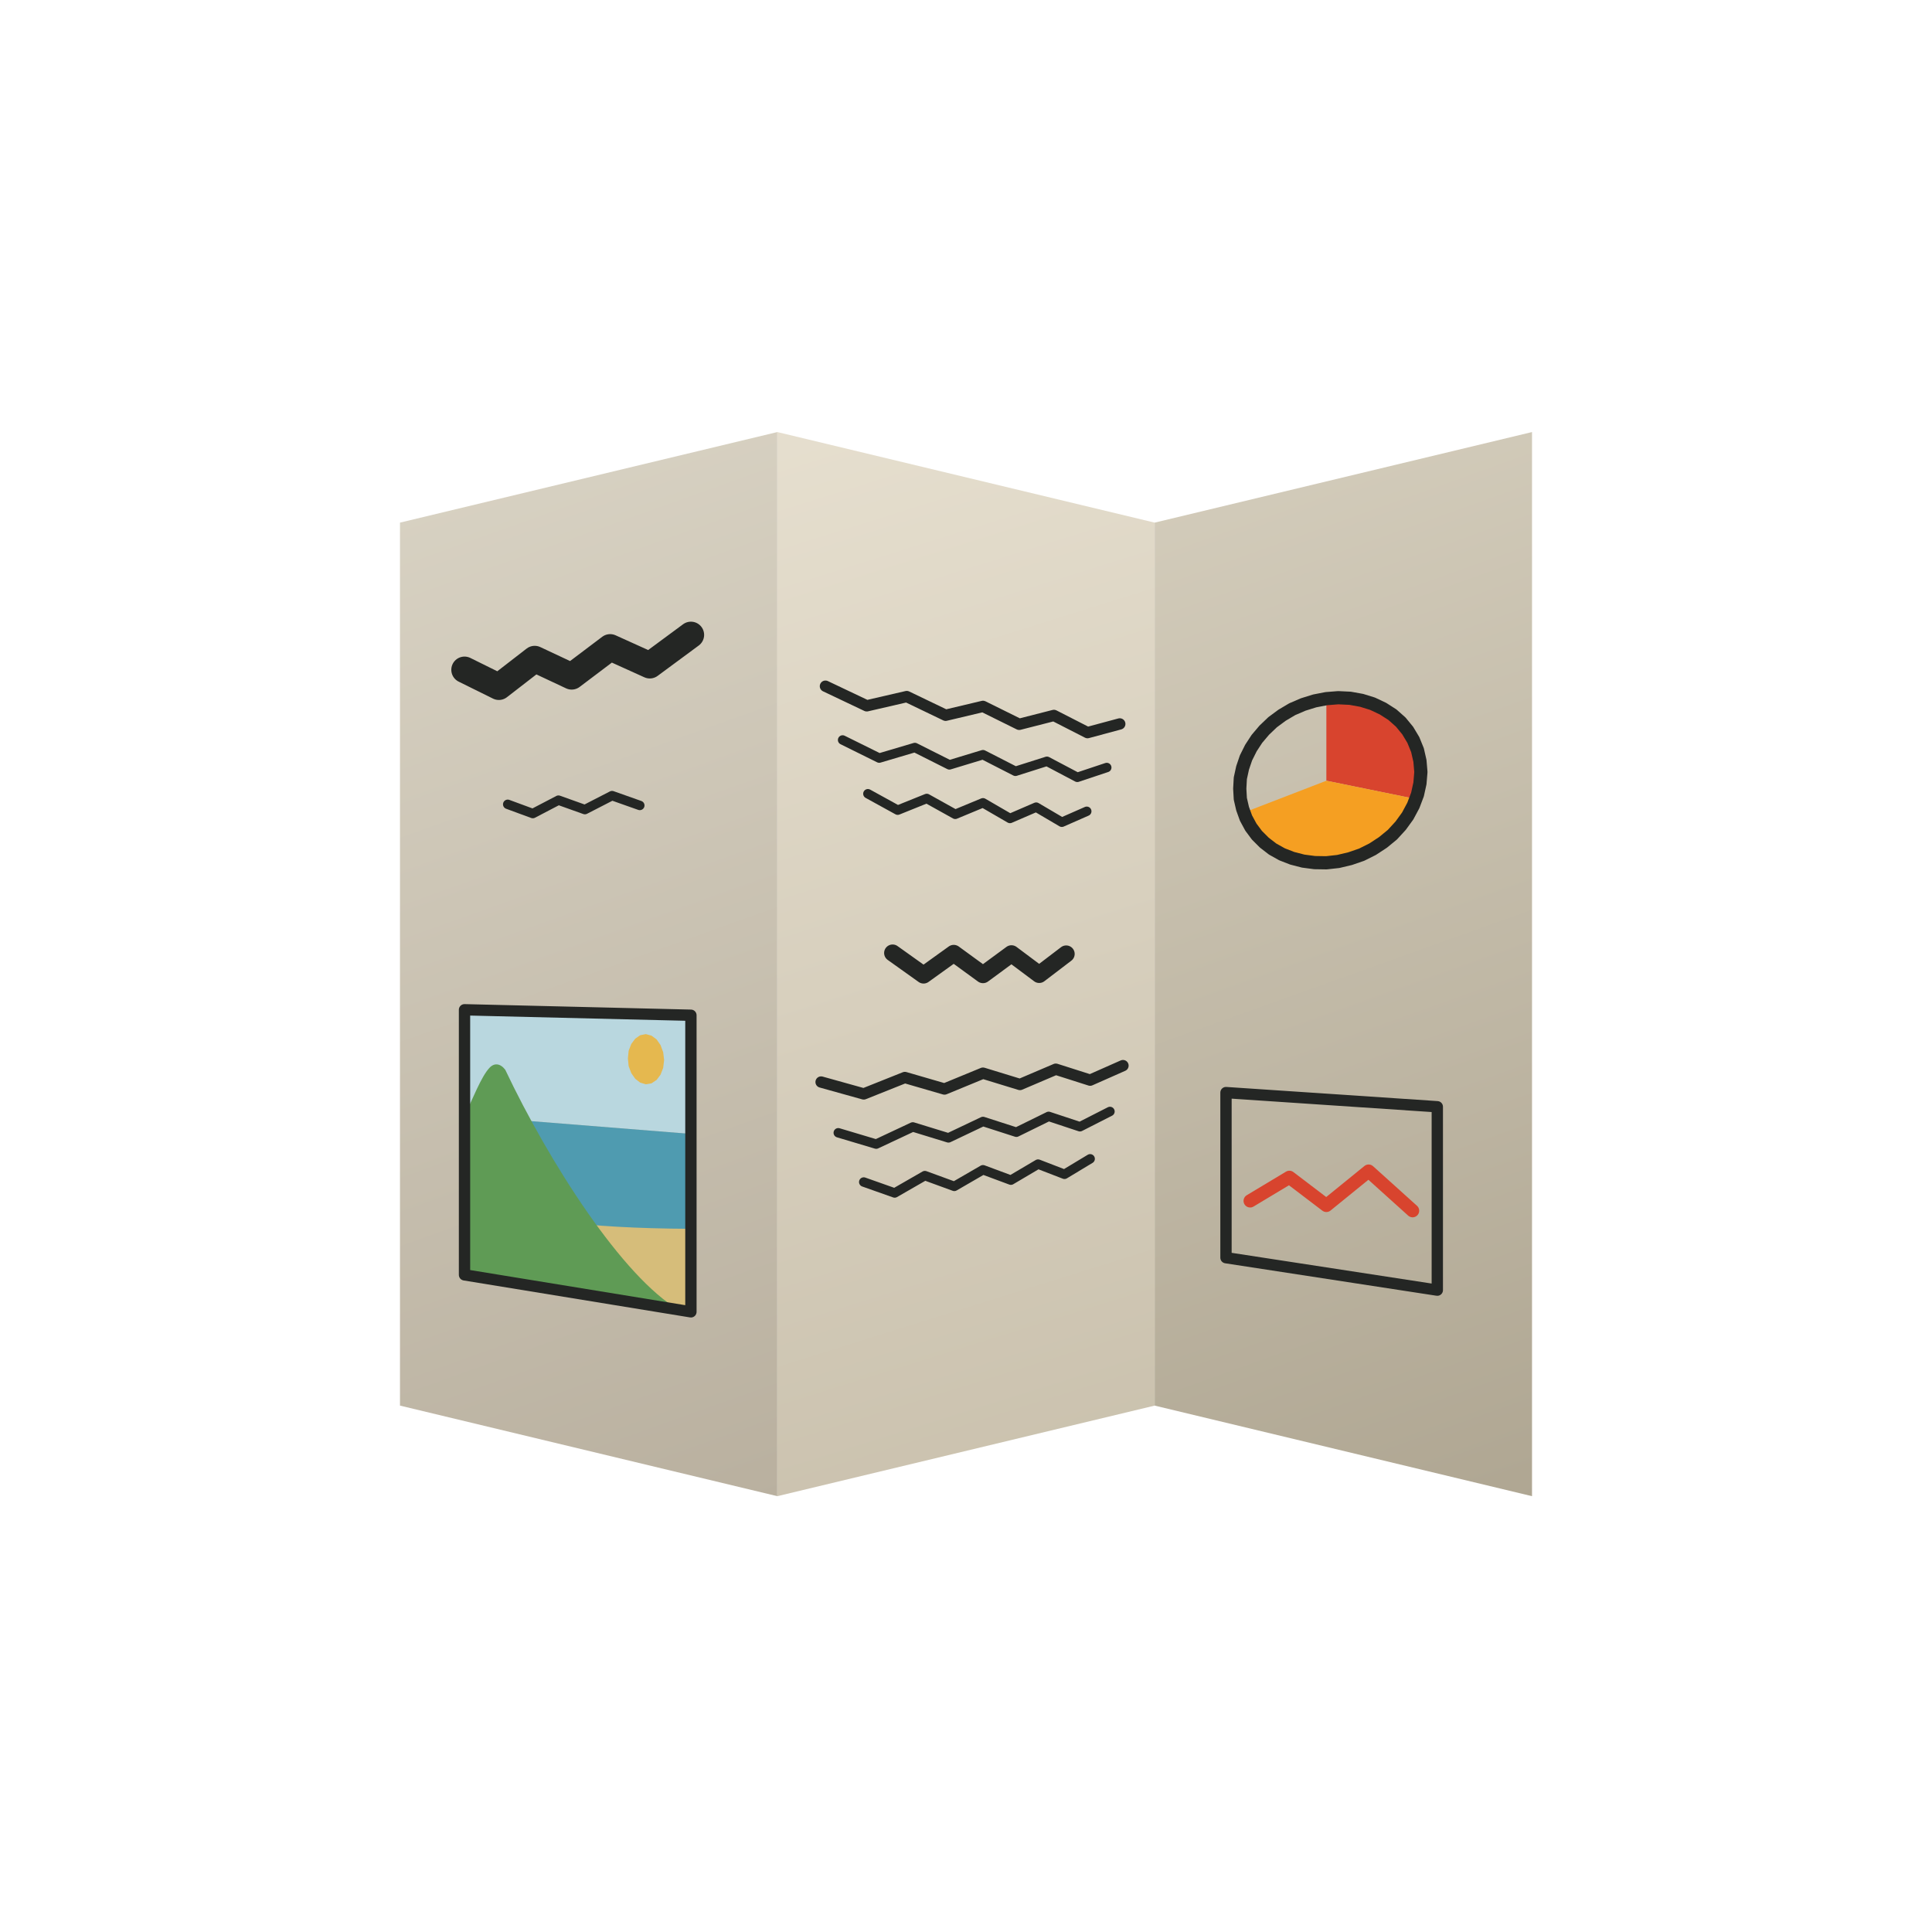
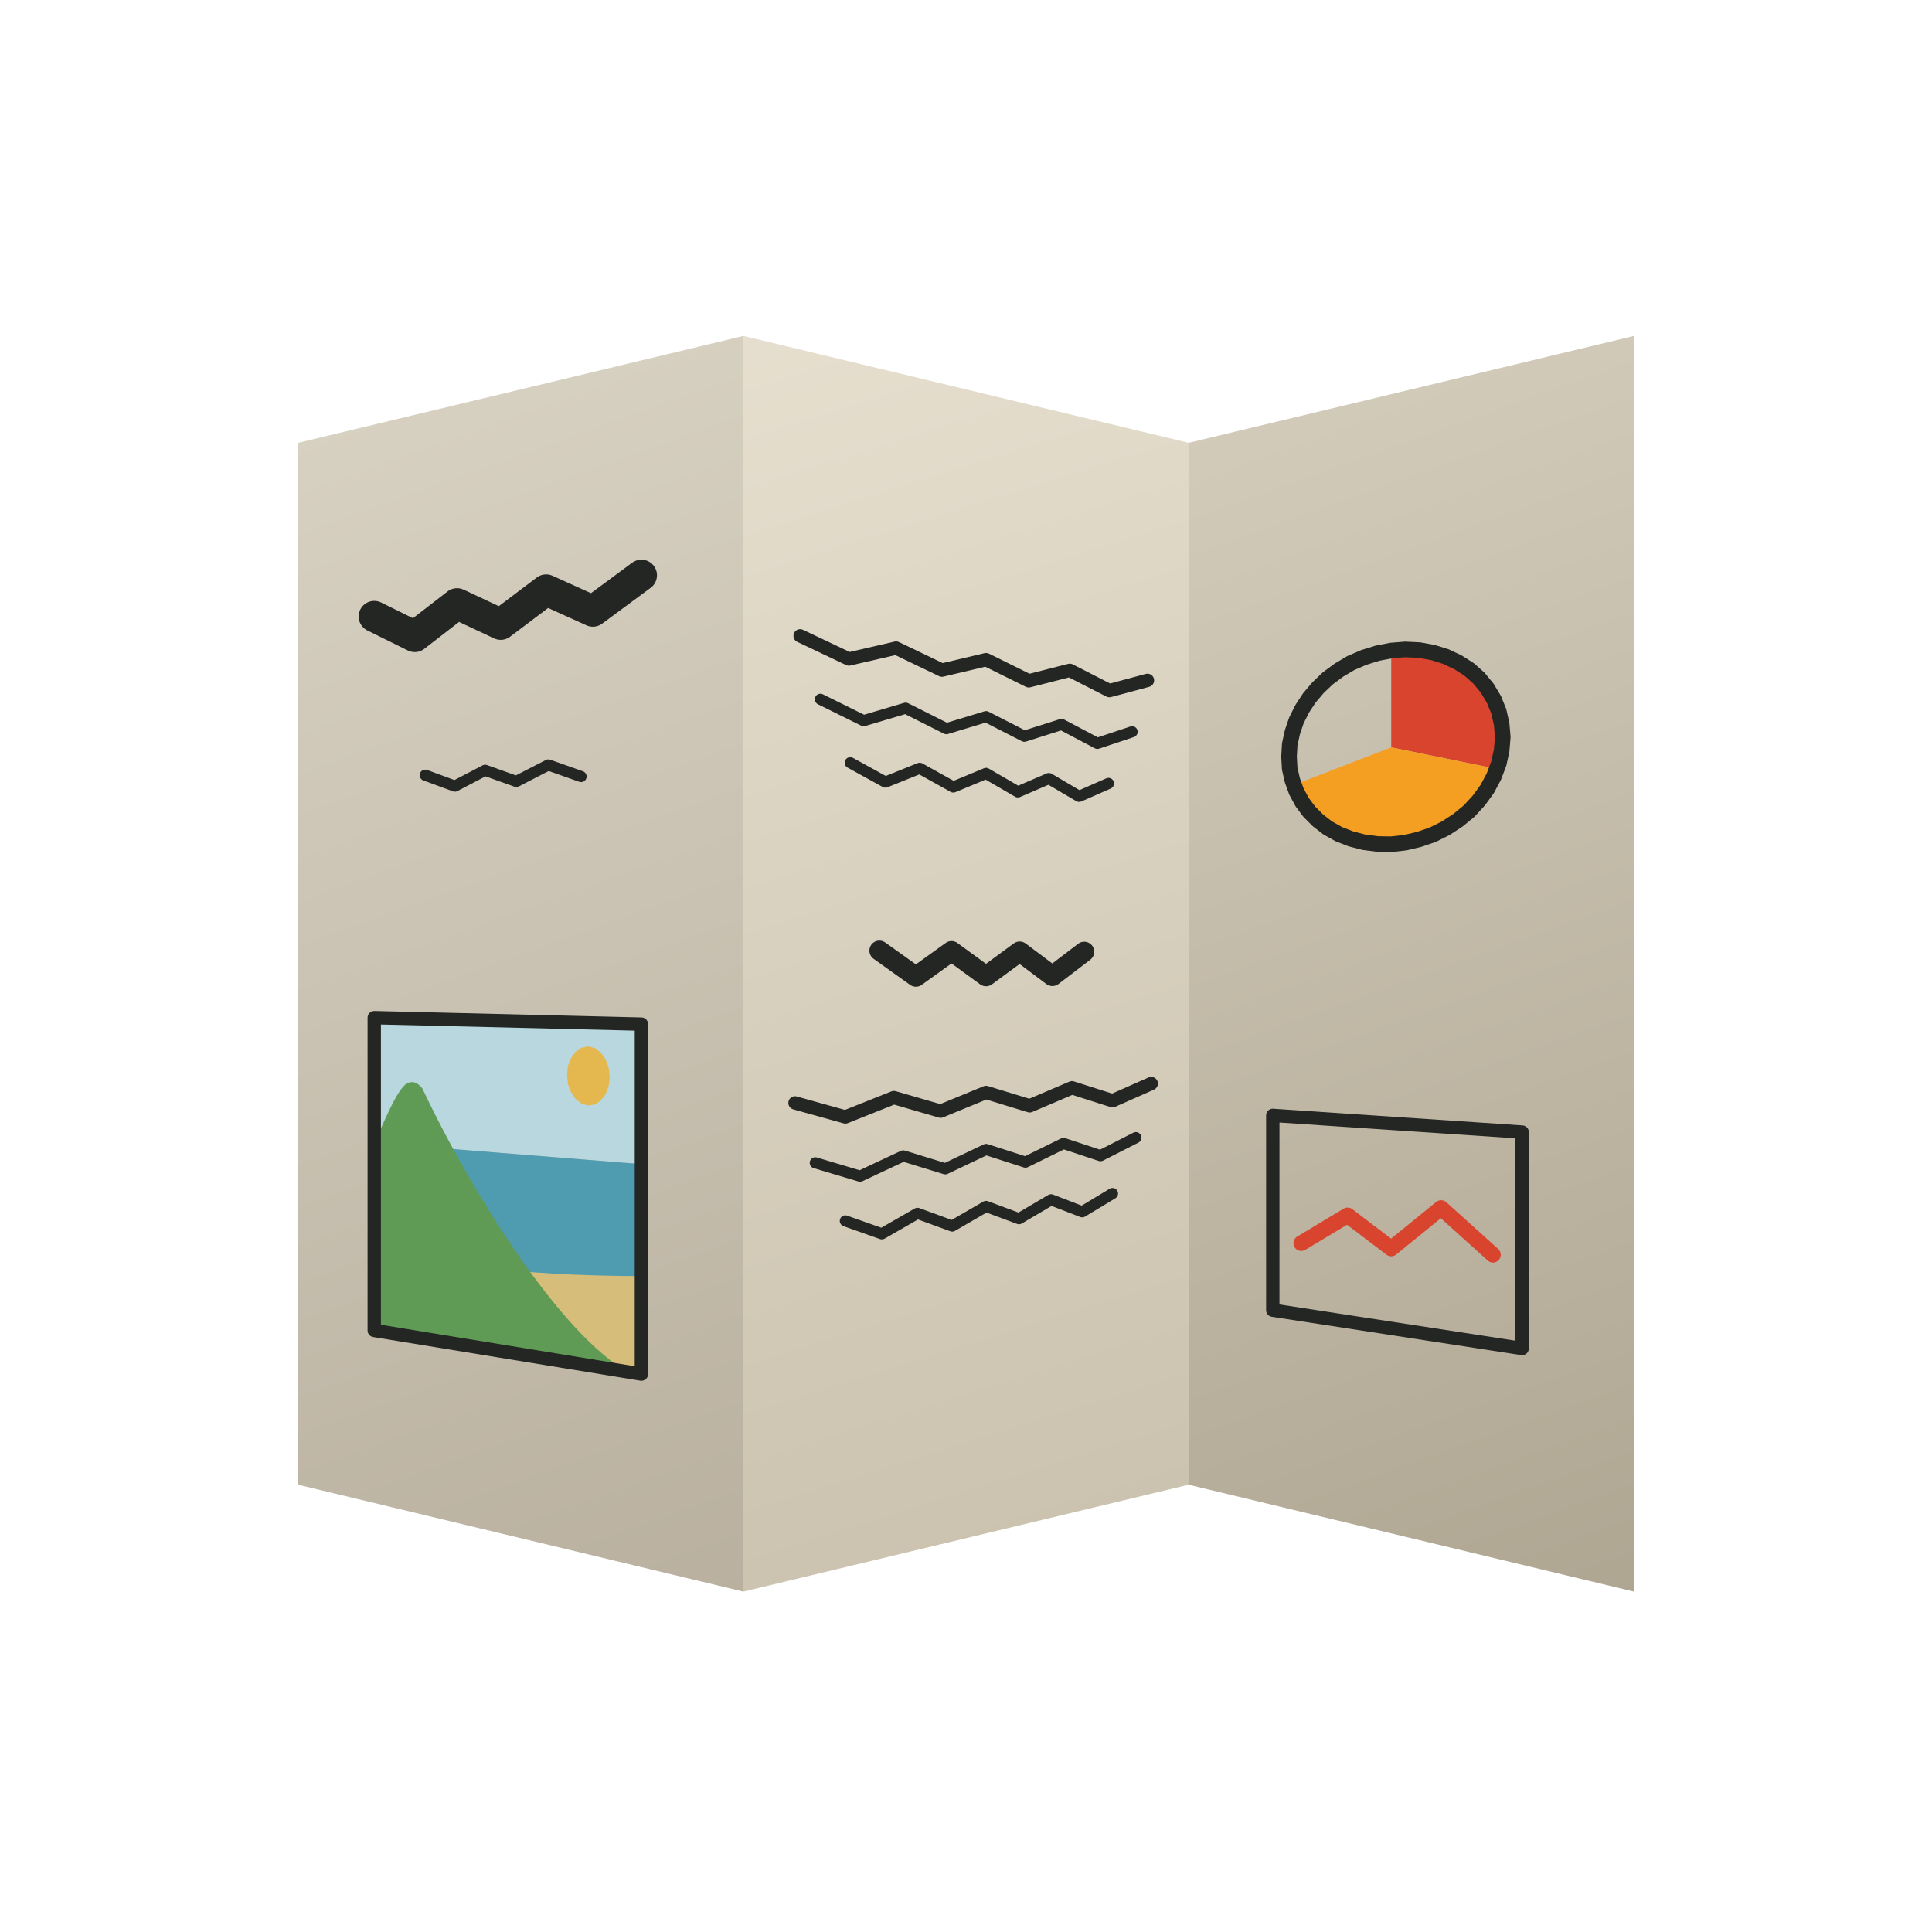
<svg xmlns="http://www.w3.org/2000/svg" viewBox="0 0 1024 1024" role="img" aria-labelledby="title desc">
  <defs>
    <linearGradient id="left-face" x1="212" y1="237" x2="412" y2="796" gradientUnits="userSpaceOnUse">
      <stop offset="0" stop-color="#d9d3c4" />
      <stop offset="1" stop-color="#b9b09f" />
    </linearGradient>
    <linearGradient id="center-face" x1="412" y1="199" x2="612" y2="837" gradientUnits="userSpaceOnUse">
      <stop offset="0" stop-color="#e7e0d0" />
      <stop offset="1" stop-color="#c7beaa" />
    </linearGradient>
    <linearGradient id="right-face" x1="612" y1="239" x2="812" y2="797" gradientUnits="userSpaceOnUse">
      <stop offset="0" stop-color="#d4cdbc" />
      <stop offset="1" stop-color="#afa692" />
    </linearGradient>
    <clipPath id="left-page-clip" clipPathUnits="userSpaceOnUse">
      <polygon points="212,277 412,229 412,793 212,745" />
    </clipPath>
    <clipPath id="center-page-clip" clipPathUnits="userSpaceOnUse">
      <polygon points="412,229 612,277 612,745 412,793" />
    </clipPath>
    <clipPath id="right-page-clip" clipPathUnits="userSpaceOnUse">
      <polygon points="612,277 812,229 812,793 612,745" />
    </clipPath>
    <clipPath id="left-picture-clip" clipPathUnits="userSpaceOnUse">
      <polygon points="246.2,535.2 366.2,538.1 366.2,695.3 246.2,675.7" />
    </clipPath>
  </defs>
-   <g>
+   <g transform="translate(512 512) scale(1.18) translate(-512 -512)">
    <polygon points="212,277 412,229 412,793 212,745" fill="url(#left-face)" />
    <polygon points="412,229 612,277 612,745 412,793" fill="url(#center-face)" />
    <polygon points="612,277 812,229 812,793 612,745" fill="url(#right-face)" />
    <g clip-path="url(#left-page-clip)">
      <g fill="none" stroke="#242624" stroke-linecap="round" stroke-linejoin="round">
        <path d="M246.2,355.0 L264.4,364.0 L283.4,349.3 L303.0,358.5 L323.4,343.1 L344.4,352.6 L366.2,336.5" stroke-width="14" />
        <path d="M269.1,426.3 L282.4,431.2 L296.0,424.1 L310.0,429.1 L324.4,421.7 L339.1,426.9" stroke-width="5" />
        <g clip-path="url(#left-picture-clip)">
          <polygon points="246.2,535.2 366.2,538.1 366.2,601.0 246.2,591.4" fill="#b9d7df" stroke="none" />
          <polygon points="246.2,591.4 366.2,601.0 366.2,695.3 246.2,675.7" fill="#4f9bb0" stroke="none" />
          <path d="M246.2,675.7 L366.2,695.3 L366.2,651.3 C308.0,651.0 276.0,646.0 246.2,636.4 Z" fill="#d6bd7a" stroke="none" />
          <path d="M246.2,675.7 L246.2,591.4 C250.4,582.8 255.0,570.7 259.4,566.0 C262.0,563.2 265.2,563.6 267.8,567.0 C291.0,616.0 330.0,677.0 360.0,694.4 C318.0,686.5 282.0,679.4 246.2,675.7 Z" fill="#5f9b55" stroke="none" />
          <polygon points="352.0,561.8 351.5,566.0 350.1,569.6 348.0,572.4 345.3,574.2 342.3,574.7 339.3,573.8 336.7,571.8 334.6,568.8 333.2,565.1 332.8,561.0 333.2,556.9 334.6,553.3 336.7,550.5 339.3,548.7 342.3,548.1 345.3,548.9 348.0,550.9 350.1,553.9 351.5,557.7" fill="#e5b84f" stroke="none" />
        </g>
        <polygon points="246.2,535.2 366.2,538.1 366.2,695.3 246.2,675.7 246.2,535.2" stroke-width="6" />
      </g>
    </g>
    <g clip-path="url(#center-page-clip)">
      <g fill="none" stroke="#242624" stroke-linecap="round" stroke-linejoin="round">
        <path d="M437.5,363.7 L459.4,374.1 L480.6,369.2 L501.2,379.1 L521.0,374.4 L540.2,383.9 L558.6,379.2 L576.4,388.3 L593.5,383.7" stroke-width="6" />
        <path d="M446.6,392.2 L466.0,401.8 L484.9,396.2 L503.2,405.4 L521.0,400.0 L538.2,408.8 L554.9,403.5 L571.0,412.0 L586.6,406.8" stroke-width="5" />
        <path d="M460.0,420.7 L475.8,429.4 L491.2,423.2 L506.3,431.6 L521.0,425.5 L535.3,433.8 L549.2,427.8 L562.8,435.8 L576.0,430.0" stroke-width="5" />
        <path d="M473.1,505.1 L489.5,516.8 L505.5,505.3 L521.0,516.6 L536.1,505.5 L550.8,516.5 L565.1,505.6" stroke-width="9" />
        <path d="M435.2,573.5 L457.8,579.8 L479.6,571.1 L500.6,577.2 L521.0,568.8 L540.6,574.8 L559.6,566.7 L577.8,572.5 L595.2,564.8" stroke-width="6" />
        <path d="M444.3,600.4 L464.4,606.4 L483.8,597.3 L502.7,603.1 L521.0,594.4 L538.7,600.1 L555.8,591.7 L572.4,597.2 L588.3,589.1" stroke-width="5" />
        <path d="M457.8,626.5 L474.2,632.3 L490.2,623.1 L505.8,628.8 L521.0,620.0 L535.8,625.5 L550.2,617.0 L564.2,622.4 L577.8,614.2" stroke-width="5" />
      </g>
    </g>
    <g clip-path="url(#right-page-clip)">
      <g fill="none" stroke="#242624" stroke-linecap="round" stroke-linejoin="round">
        <polygon points="703.0,413.8 703.0,370.3 706.8,369.9 710.6,369.8 714.3,370.0 718.0,370.5 721.7,371.2 725.2,372.2 728.6,373.5 731.9,375.0 735.0,376.8 738.0,378.8 740.7,381.1 743.2,383.6 745.4,386.3 747.4,389.2 749.1,392.2 750.5,395.4 751.6,398.7 752.4,402.2 752.9,405.7 753.1,409.2 752.9,412.8 752.4,416.4 751.6,420.0 750.5,423.5 703.0,413.8" fill="#d8442e" stroke="none" />
        <polygon points="703.0,413.8 750.5,423.5 748.9,427.4 746.9,431.2 744.5,434.9 741.8,438.3 738.8,441.6 735.5,444.6 731.9,447.3 728.2,449.7 724.2,451.8 720.1,453.6 715.9,455.0 711.6,456.1 707.3,456.9 703.0,457.3 698.7,457.3 694.5,457.0 690.4,456.4 686.4,455.4 682.6,454.1 678.9,452.5 675.5,450.6 672.3,448.4 669.4,446.0 666.7,443.3 664.4,440.4 662.3,437.3 660.6,434.1 659.2,430.7 703.0,413.8" fill="#f59f22" stroke="none" />
        <polygon points="753.1,409.2 752.6,415.2 751.3,421.1 749.1,426.9 746.1,432.5 742.4,437.6 738.0,442.4 733.0,446.5 727.5,450.1 721.7,453.0 715.6,455.1 709.3,456.6 703.0,457.3 696.8,457.2 690.7,456.4 684.9,454.9 679.5,452.8 674.5,450.0 670.1,446.6 666.2,442.7 663.0,438.4 660.4,433.6 658.6,428.6 657.4,423.4 657.1,418.0 657.4,412.5 658.6,407.0 660.4,401.7 663.0,396.5 666.2,391.6 670.1,387.0 674.5,382.8 679.5,379.1 684.9,375.9 690.7,373.4 696.8,371.5 703.0,370.3 709.3,369.8 715.6,370.1 721.7,371.2 727.5,373.0 733.0,375.6 738.0,378.8 742.4,382.7 746.1,387.2 749.1,392.2 751.3,397.6 752.6,403.3" stroke-width="7" />
        <polygon points="649.8,579.1 761.8,586.6 761.8,683.8 649.8,666.6 649.8,579.1" stroke-width="6" />
        <path d="M662.6,636.5 L683.4,624.0 L703.0,638.9 L725.4,620.7 L748.7,641.7" stroke="#d8442e" stroke-width="7" />
      </g>
    </g>
  </g>
</svg>
